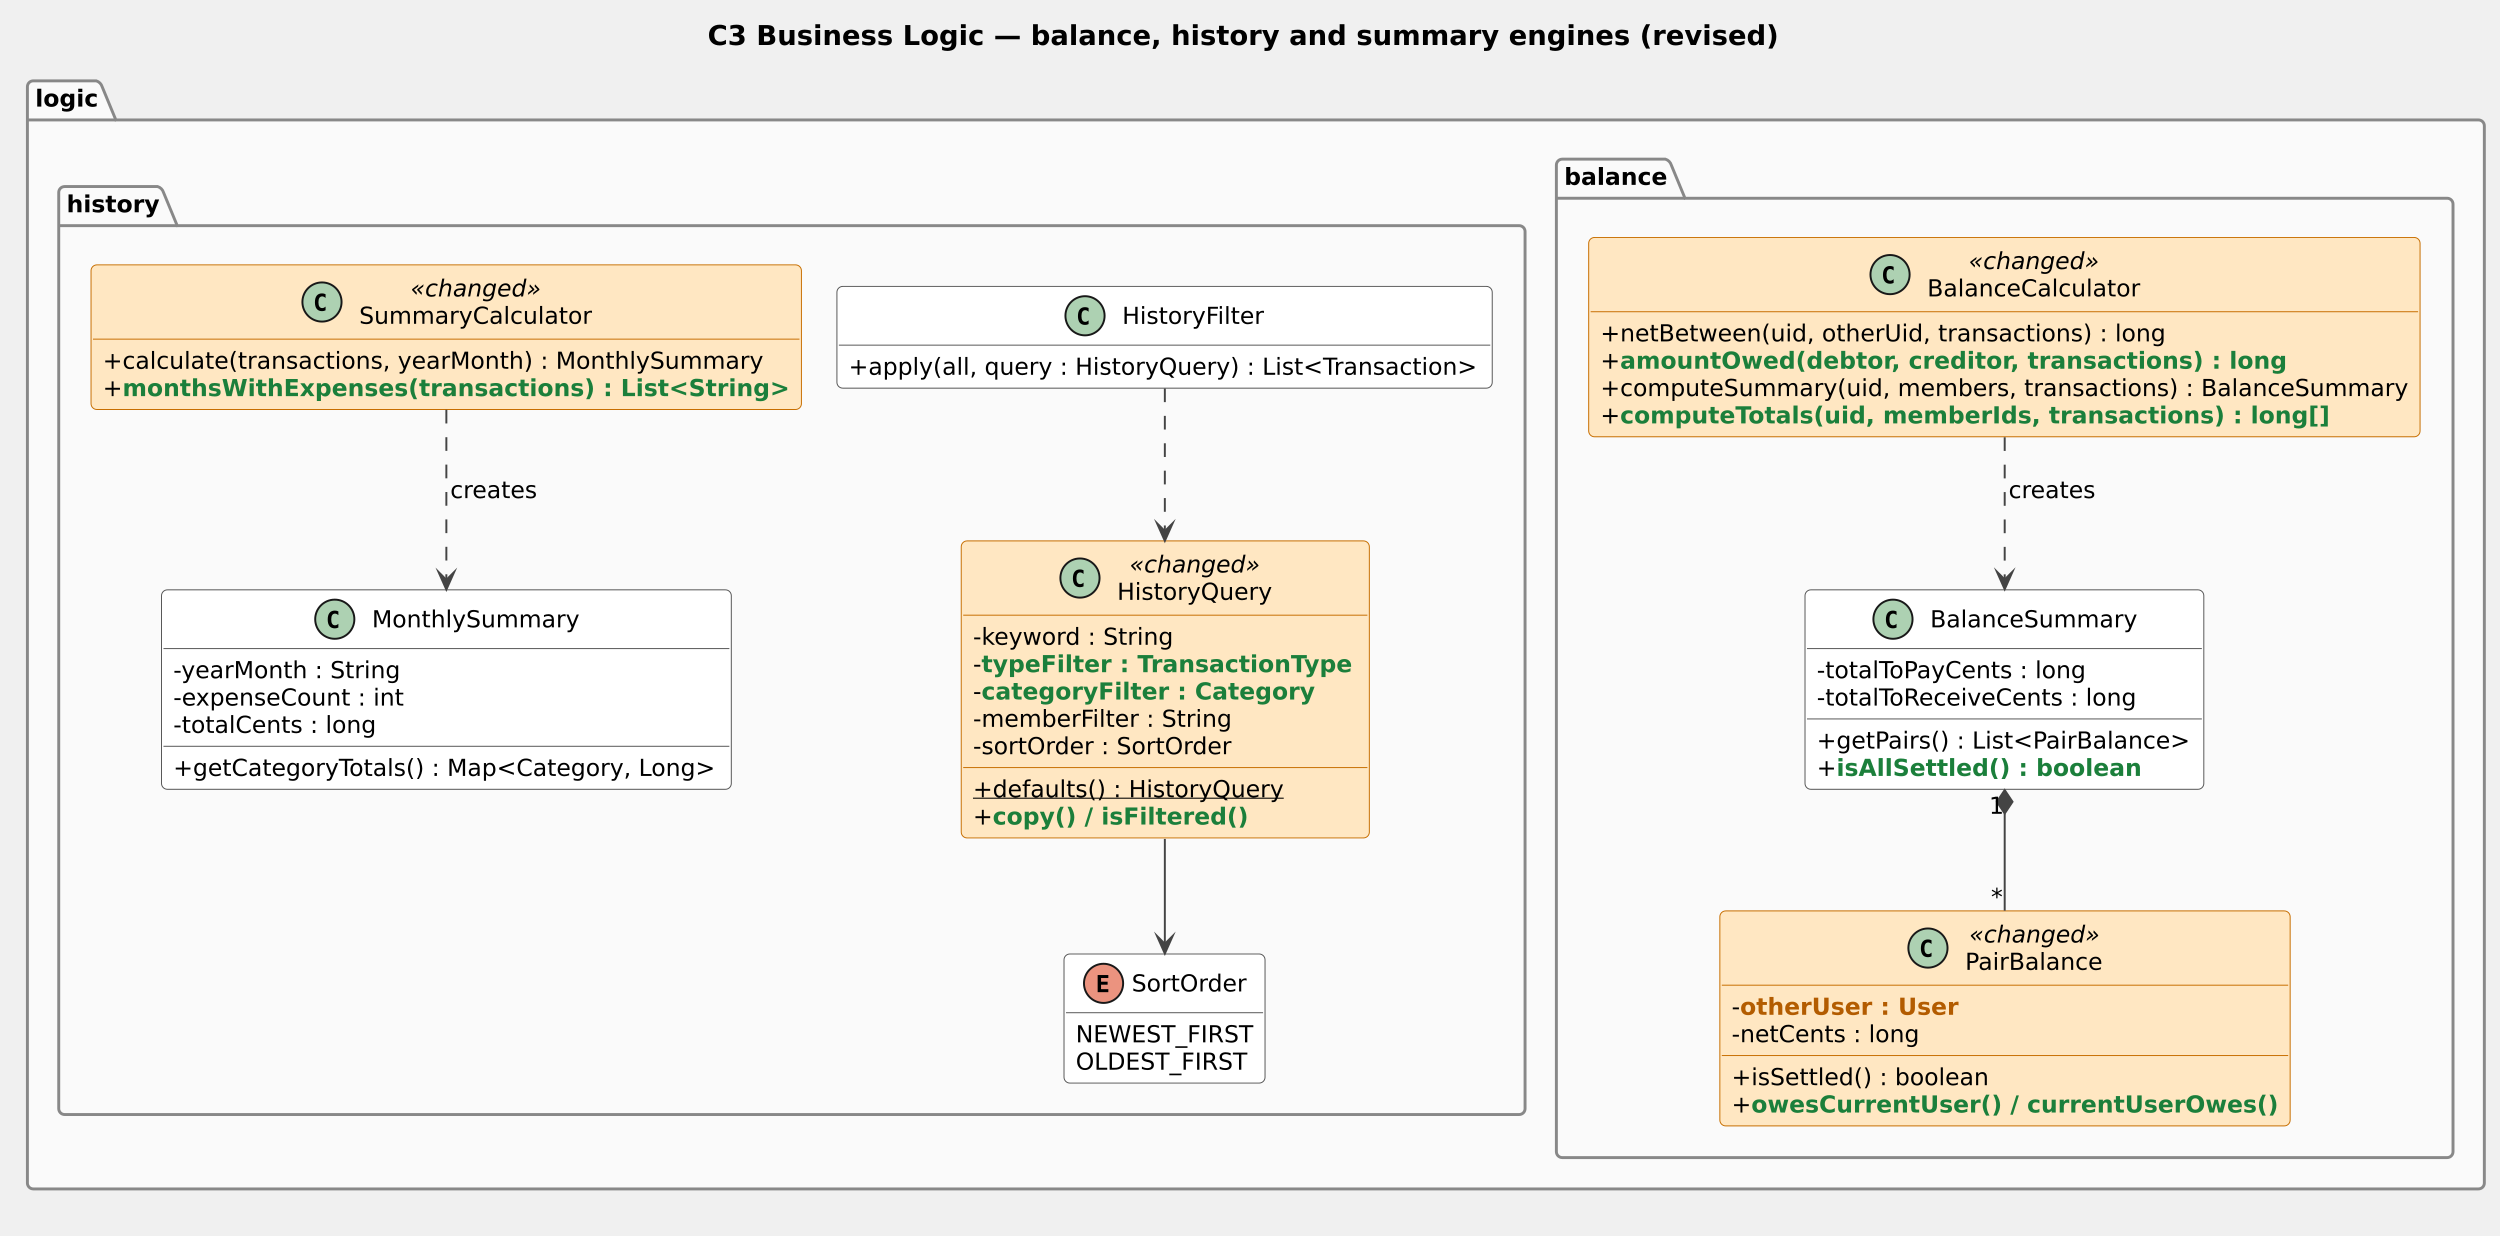
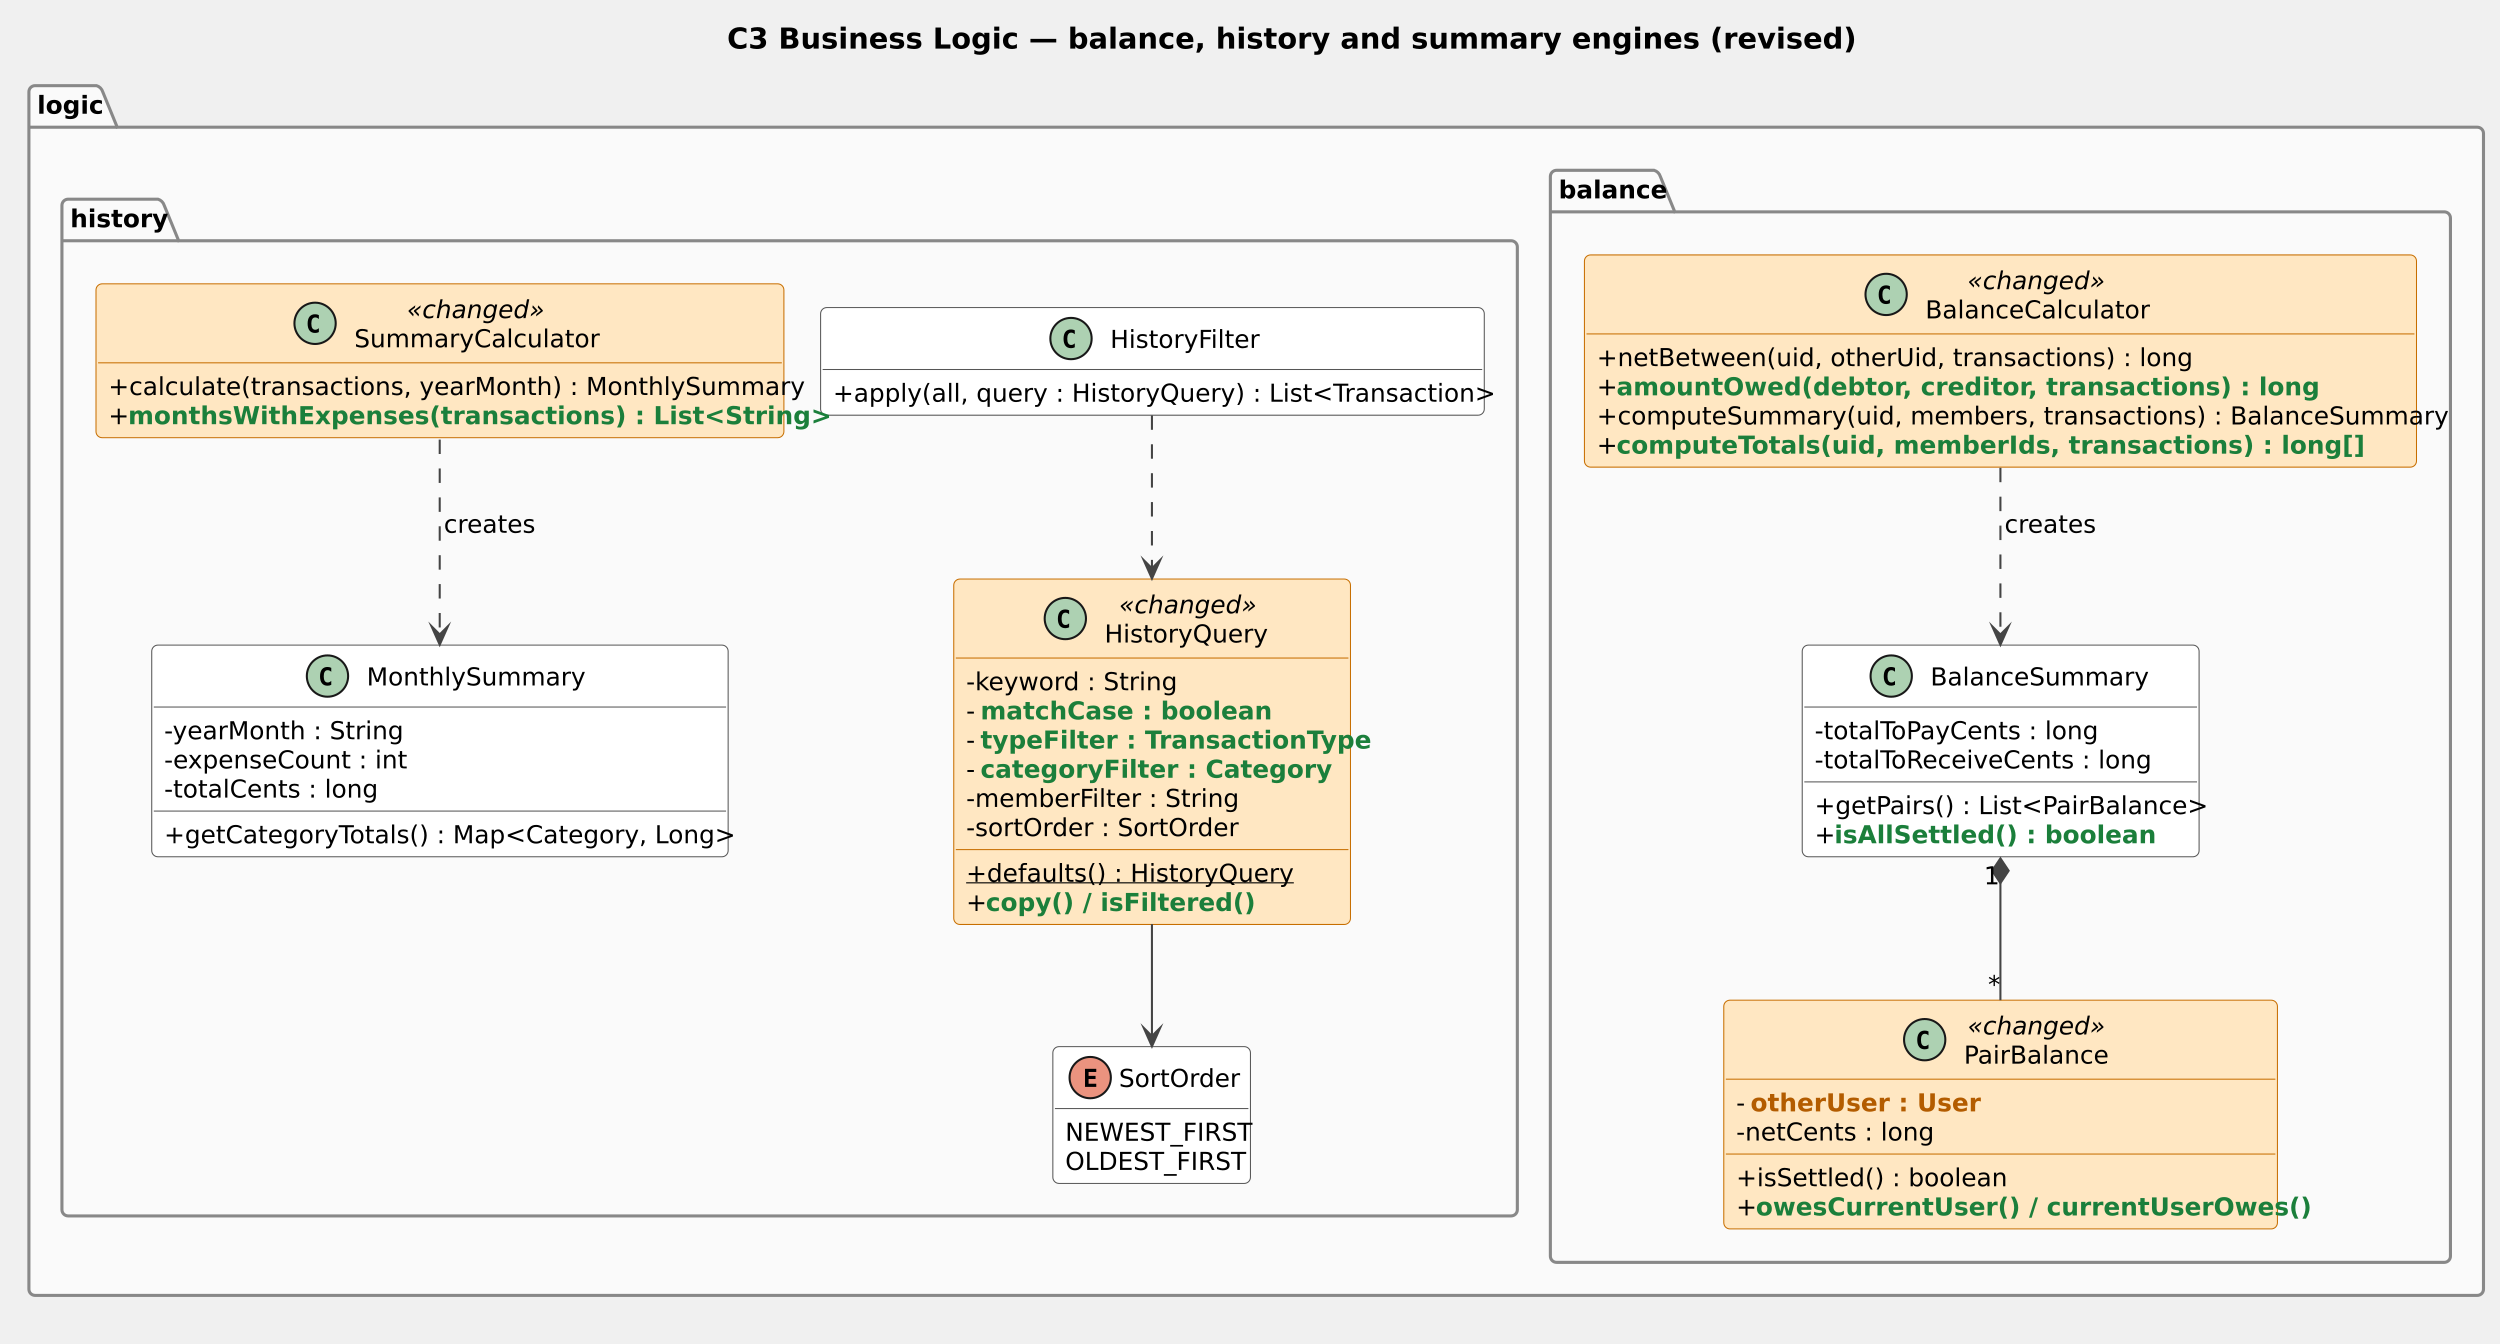
- <svg xmlns="http://www.w3.org/2000/svg" version="1.1" data-diagram-type="CLASS" style="width:1277px;height:631px;background:#FFFFFF;" width="1277px" height="631px" viewBox="0 0 1277 631" zoomAndPan="magnify" preserveAspectRatio="none" contentStyleType="text/css">
+ <svg xmlns="http://www.w3.org/2000/svg" version="1.1" data-diagram-type="CLASS" style="width:1211px;height:651px;background:#FFFFFF;" width="1211px" height="651px" viewBox="0 0 1211 651" zoomAndPan="magnify" preserveAspectRatio="none" contentStyleType="text/css">
  <defs />
  <g font-family="sans-serif" lengthAdjust="spacing">
    <g class="title" data-source-line="5">
-       <text x="361.446" y="22.995" fill="#000" font-size="14" textLength="547.107" font-weight="700" font-family="'DejaVu Sans'">C3 Business Logic — balance, history and summary engines (revised)</text>
+       <text x="352.205" y="23.535" fill="#000" font-size="14" textLength="499.591" font-weight="700" font-family="'DejaVu Sans'">C3 Business Logic — balance, history and summary engines (revised)</text>
    </g>
    <g class="cluster" data-qualified-name="logic" id="ent0003" data-source-line="8">
-       <path d="M17,41.297 L49.174,41.297 A4.5,4.5 0 0 1 52.174,44.297 L59.174,61.266 L1266,61.266 A3,3 0 0 1 1269,64.266 L1269,604.297 A3,3 0 0 1 1266,607.297 L17,607.297 A3,3 0 0 1 14,604.297 L14,44.297 A3,3 0 0 1 17,41.297" style="stroke:#888;stroke-width:1.5;" fill="#FAFAFA" />
-       <line x1="14" y1="61.266" x2="59.174" y2="61.266" style="stroke:#888;stroke-width:1.5;" />
-       <text x="18" y="54.436" fill="#000" font-size="12" textLength="32.174" font-weight="700" font-family="'DejaVu Sans'">logic</text>
+       <path d="M17,41.488 L46.771,41.488 A4.5,4.5 0 0 1 49.771,44.488 L56.771,61.621 L1200,61.621 A3,3 0 0 1 1203,64.621 L1203,624.488 A3,3 0 0 1 1200,627.488 L17,627.488 A3,3 0 0 1 14,624.488 L14,44.488 A3,3 0 0 1 17,41.488" style="stroke:#888;stroke-width:1.5;" fill="#FAFAFA" />
+       <line x1="14" y1="61.621" x2="56.771" y2="61.621" style="stroke:#888;stroke-width:1.5;" />
+       <text x="18" y="55.09" fill="#000" font-size="12" textLength="29.771" font-weight="700" font-family="'DejaVu Sans'">logic</text>
    </g>
    <g class="cluster" data-qualified-name="logic.balance" id="ent0001" data-source-line="7">
-       <path d="M798,81.297 L850.693,81.297 A4.5,4.5 0 0 1 853.693,84.297 L860.693,101.266 L1250,101.266 A3,3 0 0 1 1253,104.266 L1253,588.297 A3,3 0 0 1 1250,591.297 L798,591.297 A3,3 0 0 1 795,588.297 L795,84.297 A3,3 0 0 1 798,81.297" style="stroke:#888;stroke-width:1.5;" fill="#FAFAFA" />
-       <line x1="795" y1="101.266" x2="860.693" y2="101.266" style="stroke:#888;stroke-width:1.5;" />
-       <text x="799" y="94.436" fill="#000" font-size="12" textLength="52.693" font-weight="700" font-family="'DejaVu Sans'">balance</text>
+       <path d="M754,82.488 L801.262,82.488 A4.5,4.5 0 0 1 804.262,85.488 L811.262,102.621 L1184,102.621 A3,3 0 0 1 1187,105.621 L1187,608.488 A3,3 0 0 1 1184,611.488 L754,611.488 A3,3 0 0 1 751,608.488 L751,85.488 A3,3 0 0 1 754,82.488" style="stroke:#888;stroke-width:1.5;" fill="#FAFAFA" />
+       <line x1="751" y1="102.621" x2="811.262" y2="102.621" style="stroke:#888;stroke-width:1.5;" />
+       <text x="755" y="96.09" fill="#000" font-size="12" textLength="47.262" font-weight="700" font-family="'DejaVu Sans'">balance</text>
    </g>
    <g class="cluster" data-qualified-name="logic.history" id="ent0006" data-source-line="28">
-       <path d="M33,95.297 L80.52,95.297 A4.5,4.5 0 0 1 83.52,98.297 L90.52,115.266 L776,115.266 A3,3 0 0 1 779,118.266 L779,566.297 A3,3 0 0 1 776,569.297 L33,569.297 A3,3 0 0 1 30,566.297 L30,98.297 A3,3 0 0 1 33,95.297" style="stroke:#888;stroke-width:1.5;" fill="#FAFAFA" />
-       <line x1="30" y1="115.266" x2="90.52" y2="115.266" style="stroke:#888;stroke-width:1.5;" />
-       <text x="34" y="108.436" fill="#000" font-size="12" textLength="47.52" font-weight="700" font-family="'DejaVu Sans'">history</text>
+       <path d="M33,96.488 L76.547,96.488 A4.5,4.5 0 0 1 79.547,99.488 L86.547,116.621 L732,116.621 A3,3 0 0 1 735,119.621 L735,585.988 A3,3 0 0 1 732,588.988 L33,588.988 A3,3 0 0 1 30,585.988 L30,99.488 A3,3 0 0 1 33,96.488" style="stroke:#888;stroke-width:1.5;" fill="#FAFAFA" />
+       <line x1="30" y1="116.621" x2="86.547" y2="116.621" style="stroke:#888;stroke-width:1.5;" />
+       <text x="34" y="110.09" fill="#000" font-size="12" textLength="43.547" font-weight="700" font-family="'DejaVu Sans'">history</text>
    </g>
    <g class="entity" data-qualified-name="logic.balance.BalanceCalculator" id="ent0002" data-source-line="8">
-       <rect x="811.5" y="121.297" width="424.67" height="101.813" fill="#FFE7C2" style="stroke:#C76E00;stroke-width:0.5;" rx="3" ry="3" />
-       <ellipse cx="965.437" cy="140.266" rx="10" ry="10" fill="#ADD1B2" style="stroke:#181818;stroke-width:1;" />
-       <path d="M967.265,144.516 Q966.858,144.719 966.405,144.828 Q965.952,144.938 965.468,144.938 Q963.687,144.938 962.749,143.781 Q961.827,142.609 961.827,140.406 Q961.827,138.188 962.749,137.031 Q963.687,135.859 965.468,135.859 Q965.952,135.859 966.405,135.969 Q966.874,136.063 967.265,136.281 L967.265,138.203 Q966.827,137.797 966.405,137.609 Q965.983,137.406 965.546,137.406 Q964.593,137.406 964.108,138.172 Q963.624,138.922 963.624,140.406 Q963.624,141.875 964.108,142.625 Q964.593,143.375 965.546,143.375 Q965.983,143.375 966.405,143.188 Q966.827,143 967.265,142.594 L967.265,144.516 Z " fill="#000" />
-       <text x="1005.604" y="137.436" fill="#000" font-size="12" textLength="66.463" font-style="italic" font-family="'DejaVu Sans'">«changed»</text>
-       <text x="984.437" y="151.404" fill="#000" font-size="12" textLength="108.797" font-family="'DejaVu Sans'">BalanceCalculator</text>
-       <line x1="812.5" y1="159.234" x2="1235.17" y2="159.234" style="stroke:#C76E00;stroke-width:0.5;" />
-       <text x="817.5" y="174.373" fill="#000" font-size="12" textLength="288.744" font-family="'DejaVu Sans'">+netBetween(uid, otherUid, transactions) : long</text>
-       <text x="817.5" y="188.342" fill="#000" font-size="12" font-family="'DejaVu Sans'">+</text>
-       <text x="827.555" y="188.342" fill="#1B7F3B" font-size="12" textLength="344.186" font-weight="700" font-family="'DejaVu Sans'">amountOwed(debtor, creditor, transactions) : long</text>
-       <text x="817.5" y="202.311" fill="#000" font-size="12" textLength="412.67" font-family="'DejaVu Sans'">+computeSummary(uid, members, transactions) : BalanceSummary</text>
-       <text x="817.5" y="216.279" fill="#000" font-size="12" font-family="'DejaVu Sans'">+</text>
-       <text x="827.555" y="216.279" fill="#1B7F3B" font-size="12" textLength="364.107" font-weight="700" font-family="'DejaVu Sans'">computeTotals(uid, memberIds, transactions) : long[]</text>
+       <rect x="767.5" y="123.488" width="403.049" height="102.797" fill="#FFE7C2" style="stroke:#C76E00;stroke-width:0.5;" rx="3" ry="3" />
+       <ellipse cx="913.644" cy="142.621" rx="10" ry="10" fill="#ADD1B2" style="stroke:#181818;stroke-width:1;" />
+       <path d="M915.478,146.869 Q915.067,147.08 914.616,147.186 Q914.165,147.291 913.667,147.291 Q911.897,147.291 910.966,146.125 Q910.034,144.959 910.034,142.756 Q910.034,140.547 910.966,139.381 Q911.897,138.215 913.667,138.215 Q914.165,138.215 914.622,138.32 Q915.079,138.426 915.478,138.637 L915.478,140.559 Q915.032,140.148 914.613,139.958 Q914.194,139.768 913.749,139.768 Q912.8,139.768 912.316,140.521 Q911.833,141.273 911.833,142.756 Q911.833,144.232 912.316,144.985 Q912.8,145.738 913.749,145.738 Q914.194,145.738 914.613,145.548 Q915.032,145.357 915.478,144.947 Z " fill="#000" />
+       <text x="953.043" y="140.09" fill="#000" font-size="12" textLength="61.963" font-style="italic" font-family="'DejaVu Sans'">«changed»</text>
+       <text x="932.644" y="154.223" fill="#000" font-size="12" textLength="102.762" font-family="'DejaVu Sans'">BalanceCalculator</text>
+       <line x1="768.5" y1="161.754" x2="1169.549" y2="161.754" style="stroke:#C76E00;stroke-width:0.5;" />
+       <text x="773.5" y="177.355" fill="#000" font-size="12" textLength="276.416" font-family="'DejaVu Sans'">+netBetween(uid, otherUid, transactions) : long</text>
+       <text x="773.5" y="191.488" fill="#000" font-size="12" font-family="'DejaVu Sans'">+</text>
+       <text x="783.039" y="191.488" fill="#1B7F3B" font-size="12" textLength="309.369" font-weight="700" font-family="'DejaVu Sans'">amountOwed(debtor, creditor, transactions) : long</text>
+       <text x="773.5" y="205.621" fill="#000" font-size="12" textLength="391.049" font-family="'DejaVu Sans'">+computeSummary(uid, members, transactions) : BalanceSummary</text>
+       <text x="773.5" y="219.754" fill="#000" font-size="12" font-family="'DejaVu Sans'">+</text>
+       <text x="783.039" y="219.754" fill="#1B7F3B" font-size="12" textLength="327.598" font-weight="700" font-family="'DejaVu Sans'">computeTotals(uid, memberIds, transactions) : long[]</text>
    </g>
    <g class="entity" data-qualified-name="logic.balance.BalanceSummary" id="ent0004" data-source-line="14">
-       <rect x="922" y="301.297" width="203.707" height="101.875" fill="#FFF" style="stroke:#555;stroke-width:0.5;" rx="3" ry="3" />
-       <ellipse cx="966.929" cy="316.297" rx="10" ry="10" fill="#ADD1B2" style="stroke:#181818;stroke-width:1;" />
-       <path d="M968.757,320.547 Q968.351,320.75 967.897,320.859 Q967.444,320.969 966.96,320.969 Q965.179,320.969 964.241,319.813 Q963.319,318.641 963.319,316.438 Q963.319,314.219 964.241,313.063 Q965.179,311.891 966.96,311.891 Q967.444,311.891 967.897,312 Q968.366,312.094 968.757,312.313 L968.757,314.234 Q968.319,313.828 967.897,313.641 Q967.476,313.438 967.038,313.438 Q966.085,313.438 965.601,314.203 Q965.116,314.953 965.116,316.438 Q965.116,317.906 965.601,318.656 Q966.085,319.406 967.038,319.406 Q967.476,319.406 967.897,319.219 Q968.319,319.031 968.757,318.625 L968.757,320.547 Z " fill="#000" />
-       <text x="985.929" y="320.451" fill="#000" font-size="12" textLength="105.85" font-family="'DejaVu Sans'">BalanceSummary</text>
-       <line x1="923" y1="331.297" x2="1124.707" y2="331.297" style="stroke:#555;stroke-width:0.5;" />
-       <text x="928" y="346.436" fill="#000" font-size="12" textLength="140.027" font-family="'DejaVu Sans'">-totalToPayCents : long</text>
-       <text x="928" y="360.404" fill="#000" font-size="12" textLength="165.855" font-family="'DejaVu Sans'">-totalToReceiveCents : long</text>
-       <line x1="923" y1="367.234" x2="1124.707" y2="367.234" style="stroke:#555;stroke-width:0.5;" />
-       <text x="928" y="382.373" fill="#000" font-size="12" textLength="191.707" font-family="'DejaVu Sans'">+getPairs() : List&lt;PairBalance&gt;</text>
-       <text x="928" y="396.342" fill="#000" font-size="12" font-family="'DejaVu Sans'">+</text>
-       <text x="938.055" y="396.342" fill="#1B7F3B" font-size="12" textLength="155.959" font-weight="700" font-family="'DejaVu Sans'">isAllSettled() : boolean</text>
+       <rect x="873" y="312.488" width="192.24" height="102.531" fill="#FFF" style="stroke:#555;stroke-width:0.5;" rx="3" ry="3" />
+       <ellipse cx="916.106" cy="327.488" rx="10" ry="10" fill="#ADD1B2" style="stroke:#181818;stroke-width:1;" />
+       <path d="M917.94,331.736 Q917.53,331.947 917.079,332.053 Q916.628,332.158 916.13,332.158 Q914.36,332.158 913.429,330.992 Q912.497,329.826 912.497,327.623 Q912.497,325.414 913.429,324.248 Q914.36,323.082 916.13,323.082 Q916.628,323.082 917.085,323.188 Q917.542,323.293 917.94,323.504 L917.94,325.426 Q917.495,325.016 917.076,324.825 Q916.657,324.635 916.212,324.635 Q915.263,324.635 914.779,325.388 Q914.296,326.141 914.296,327.623 Q914.296,329.1 914.779,329.853 Q915.263,330.605 916.212,330.605 Q916.657,330.605 917.076,330.415 Q917.495,330.225 917.94,329.814 Z " fill="#000" />
+       <text x="935.106" y="332.023" fill="#000" font-size="12" textLength="98.027" font-family="'DejaVu Sans'">BalanceSummary</text>
+       <line x1="874" y1="342.488" x2="1064.24" y2="342.488" style="stroke:#555;stroke-width:0.5;" />
+       <text x="879" y="358.09" fill="#000" font-size="12" textLength="138.076" font-family="'DejaVu Sans'">-totalToPayCents : long</text>
+       <text x="879" y="372.223" fill="#000" font-size="12" textLength="162.018" font-family="'DejaVu Sans'">-totalToReceiveCents : long</text>
+       <line x1="874" y1="378.754" x2="1064.24" y2="378.754" style="stroke:#555;stroke-width:0.5;" />
+       <text x="879" y="394.355" fill="#000" font-size="12" textLength="180.24" font-family="'DejaVu Sans'">+getPairs() : List&lt;PairBalance&gt;</text>
+       <text x="879" y="408.488" fill="#000" font-size="12" font-family="'DejaVu Sans'">+</text>
+       <text x="888.539" y="408.488" fill="#1B7F3B" font-size="12" textLength="138.744" font-weight="700" font-family="'DejaVu Sans'">isAllSettled() : boolean</text>
    </g>
    <g class="entity" data-qualified-name="logic.balance.PairBalance" id="ent0005" data-source-line="20">
-       <rect x="878.5" y="465.297" width="291.311" height="109.813" fill="#FFE7C2" style="stroke:#C76E00;stroke-width:0.5;" rx="3" ry="3" />
-       <ellipse cx="984.797" cy="484.266" rx="10" ry="10" fill="#ADD1B2" style="stroke:#181818;stroke-width:1;" />
-       <path d="M986.625,488.516 Q986.219,488.719 985.766,488.828 Q985.313,488.938 984.828,488.938 Q983.047,488.938 982.109,487.781 Q981.188,486.609 981.188,484.406 Q981.188,482.188 982.109,481.031 Q983.047,479.859 984.828,479.859 Q985.313,479.859 985.766,479.969 Q986.234,480.063 986.625,480.281 L986.625,482.203 Q986.188,481.797 985.766,481.609 Q985.344,481.406 984.906,481.406 Q983.953,481.406 983.469,482.172 Q982.984,482.922 982.984,484.406 Q982.984,485.875 983.469,486.625 Q983.953,487.375 984.906,487.375 Q985.344,487.375 985.766,487.188 Q986.188,487 986.625,486.594 L986.625,488.516 Z " fill="#000" />
-       <text x="1005.924" y="481.436" fill="#000" font-size="12" textLength="66.463" font-style="italic" font-family="'DejaVu Sans'">«changed»</text>
-       <text x="1003.797" y="495.404" fill="#000" font-size="12" textLength="70.717" font-family="'DejaVu Sans'">PairBalance</text>
-       <line x1="879.5" y1="503.234" x2="1168.811" y2="503.234" style="stroke:#C76E00;stroke-width:0.5;" />
-       <text x="884.5" y="518.373" fill="#000" font-size="12" font-family="'DejaVu Sans'">-</text>
-       <text x="888.83" y="518.373" fill="#B35C00" font-size="12" textLength="111.621" font-weight="700" font-family="'DejaVu Sans'">otherUser : User</text>
-       <text x="884.5" y="532.342" fill="#000" font-size="12" textLength="95.918" font-family="'DejaVu Sans'">-netCents : long</text>
-       <line x1="879.5" y1="539.172" x2="1168.811" y2="539.172" style="stroke:#C76E00;stroke-width:0.5;" />
-       <text x="884.5" y="554.311" fill="#000" font-size="12" textLength="131.396" font-family="'DejaVu Sans'">+isSettled() : boolean</text>
-       <text x="884.5" y="568.279" fill="#000" font-size="12" font-family="'DejaVu Sans'">+</text>
-       <text x="894.555" y="568.279" fill="#1B7F3B" font-size="12" textLength="269.256" font-weight="700" font-family="'DejaVu Sans'">owesCurrentUser() / currentUserOwes()</text>
+       <rect x="835" y="484.488" width="268.189" height="110.797" fill="#FFE7C2" style="stroke:#C76E00;stroke-width:0.5;" rx="3" ry="3" />
+       <ellipse cx="932.323" cy="503.621" rx="10" ry="10" fill="#ADD1B2" style="stroke:#181818;stroke-width:1;" />
+       <path d="M934.157,507.869 Q933.747,508.08 933.296,508.186 Q932.845,508.291 932.347,508.291 Q930.577,508.291 929.646,507.125 Q928.714,505.959 928.714,503.756 Q928.714,501.547 929.646,500.381 Q930.577,499.215 932.347,499.215 Q932.845,499.215 933.302,499.32 Q933.759,499.426 934.157,499.637 L934.157,501.559 Q933.712,501.148 933.293,500.958 Q932.874,500.768 932.429,500.768 Q931.479,500.768 930.996,501.521 Q930.513,502.273 930.513,503.756 Q930.513,505.232 930.996,505.985 Q931.479,506.738 932.429,506.738 Q932.874,506.738 933.293,506.548 Q933.712,506.357 934.157,505.947 Z " fill="#000" />
+       <text x="953.113" y="501.09" fill="#000" font-size="12" textLength="61.963" font-style="italic" font-family="'DejaVu Sans'">«changed»</text>
+       <text x="951.323" y="515.223" fill="#000" font-size="12" textLength="65.543" font-family="'DejaVu Sans'">PairBalance</text>
+       <line x1="836" y1="522.754" x2="1102.189" y2="522.754" style="stroke:#C76E00;stroke-width:0.5;" />
+       <text x="841" y="538.355" fill="#000" font-size="12" font-family="'DejaVu Sans'">-</text>
+       <text x="847.943" y="538.355" fill="#B35C00" font-size="12" textLength="99.984" font-weight="700" font-family="'DejaVu Sans'">otherUser : User</text>
+       <text x="841" y="552.488" fill="#000" font-size="12" textLength="95.766" font-family="'DejaVu Sans'">-netCents : long</text>
+       <line x1="836" y1="559.02" x2="1102.189" y2="559.02" style="stroke:#C76E00;stroke-width:0.5;" />
+       <text x="841" y="574.621" fill="#000" font-size="12" textLength="124.676" font-family="'DejaVu Sans'">+isSettled() : boolean</text>
+       <text x="841" y="588.754" fill="#000" font-size="12" font-family="'DejaVu Sans'">+</text>
+       <text x="850.539" y="588.754" fill="#1B7F3B" font-size="12" textLength="246.65" font-weight="700" font-family="'DejaVu Sans'">owesCurrentUser() / currentUserOwes()</text>
    </g>
    <g class="entity" data-qualified-name="logic.history.HistoryFilter" id="ent0007" data-source-line="29">
-       <rect x="427.5" y="146.297" width="334.734" height="51.969" fill="#FFF" style="stroke:#555;stroke-width:0.5;" rx="3" ry="3" />
-       <ellipse cx="554.226" cy="161.297" rx="10" ry="10" fill="#ADD1B2" style="stroke:#181818;stroke-width:1;" />
-       <path d="M556.054,165.547 Q555.647,165.75 555.194,165.859 Q554.741,165.969 554.257,165.969 Q552.476,165.969 551.538,164.813 Q550.616,163.641 550.616,161.438 Q550.616,159.219 551.538,158.063 Q552.476,156.891 554.257,156.891 Q554.741,156.891 555.194,157 Q555.663,157.094 556.054,157.313 L556.054,159.234 Q555.616,158.828 555.194,158.641 Q554.772,158.438 554.335,158.438 Q553.382,158.438 552.897,159.203 Q552.413,159.953 552.413,161.438 Q552.413,162.906 552.897,163.656 Q553.382,164.406 554.335,164.406 Q554.772,164.406 555.194,164.219 Q555.616,164.031 556.054,163.625 L556.054,165.547 Z " fill="#000" />
-       <text x="573.226" y="165.451" fill="#000" font-size="12" textLength="73.283" font-family="'DejaVu Sans'">HistoryFilter</text>
-       <line x1="428.5" y1="176.297" x2="761.234" y2="176.297" style="stroke:#555;stroke-width:0.5;" />
-       <text x="433.5" y="191.436" fill="#000" font-size="12" textLength="322.734" font-family="'DejaVu Sans'">+apply(all, query : HistoryQuery) : List&lt;Transaction&gt;</text>
+       <rect x="397.5" y="148.988" width="321.486" height="52.133" fill="#FFF" style="stroke:#555;stroke-width:0.5;" rx="3" ry="3" />
+       <ellipse cx="518.794" cy="163.988" rx="10" ry="10" fill="#ADD1B2" style="stroke:#181818;stroke-width:1;" />
+       <path d="M520.628,168.236 Q520.218,168.447 519.767,168.553 Q519.315,168.658 518.817,168.658 Q517.048,168.658 516.116,167.492 Q515.185,166.326 515.185,164.123 Q515.185,161.914 516.116,160.748 Q517.048,159.582 518.817,159.582 Q519.315,159.582 519.772,159.688 Q520.229,159.793 520.628,160.004 L520.628,161.926 Q520.183,161.516 519.764,161.325 Q519.345,161.135 518.899,161.135 Q517.95,161.135 517.467,161.888 Q516.983,162.641 516.983,164.123 Q516.983,165.6 517.467,166.353 Q517.95,167.105 518.899,167.105 Q519.345,167.105 519.764,166.915 Q520.183,166.725 520.628,166.314 Z " fill="#000" />
+       <text x="537.794" y="168.523" fill="#000" font-size="12" textLength="70.898" font-family="'DejaVu Sans'">HistoryFilter</text>
+       <line x1="398.5" y1="178.988" x2="717.986" y2="178.988" style="stroke:#555;stroke-width:0.5;" />
+       <text x="403.5" y="194.59" fill="#000" font-size="12" textLength="309.486" font-family="'DejaVu Sans'">+apply(all, query : HistoryQuery) : List&lt;Transaction&gt;</text>
    </g>
    <g class="entity" data-qualified-name="logic.history.HistoryQuery" id="ent0008" data-source-line="32">
-       <rect x="491" y="276.297" width="208.459" height="151.719" fill="#FFE7C2" style="stroke:#C76E00;stroke-width:0.5;" rx="3" ry="3" />
-       <ellipse cx="551.649" cy="295.266" rx="10" ry="10" fill="#ADD1B2" style="stroke:#181818;stroke-width:1;" />
-       <path d="M553.478,299.516 Q553.071,299.719 552.618,299.828 Q552.165,299.938 551.681,299.938 Q549.899,299.938 548.962,298.781 Q548.04,297.609 548.04,295.406 Q548.04,293.188 548.962,292.031 Q549.899,290.859 551.681,290.859 Q552.165,290.859 552.618,290.969 Q553.087,291.063 553.478,291.281 L553.478,293.203 Q553.04,292.797 552.618,292.609 Q552.196,292.406 551.759,292.406 Q550.806,292.406 550.321,293.172 Q549.837,293.922 549.837,295.406 Q549.837,296.875 550.321,297.625 Q550.806,298.375 551.759,298.375 Q552.196,298.375 552.618,298.188 Q553.04,298 553.478,297.594 L553.478,299.516 Z " fill="#000" />
-       <text x="576.998" y="292.436" fill="#000" font-size="12" textLength="66.463" font-style="italic" font-family="'DejaVu Sans'">«changed»</text>
-       <text x="570.649" y="306.404" fill="#000" font-size="12" textLength="79.16" font-family="'DejaVu Sans'">HistoryQuery</text>
-       <line x1="492" y1="314.234" x2="698.459" y2="314.234" style="stroke:#C76E00;stroke-width:0.5;" />
-       <text x="497" y="329.373" fill="#000" font-size="12" textLength="102.955" font-family="'DejaVu Sans'">-keyword : String</text>
-       <text x="497" y="343.342" fill="#000" font-size="12" font-family="'DejaVu Sans'">-</text>
-       <text x="501.33" y="343.342" fill="#1B7F3B" font-size="12" textLength="192.129" font-weight="700" font-family="'DejaVu Sans'">typeFilter : TransactionType</text>
-       <text x="497" y="357.311" fill="#000" font-size="12" font-family="'DejaVu Sans'">-</text>
-       <text x="501.33" y="357.311" fill="#1B7F3B" font-size="12" textLength="170.385" font-weight="700" font-family="'DejaVu Sans'">categoryFilter : Category</text>
-       <text x="497" y="371.279" fill="#000" font-size="12" textLength="133.102" font-family="'DejaVu Sans'">-memberFilter : String</text>
-       <text x="497" y="385.248" fill="#000" font-size="12" textLength="132.457" font-family="'DejaVu Sans'">-sortOrder : SortOrder</text>
-       <line x1="492" y1="392.078" x2="698.459" y2="392.078" style="stroke:#C76E00;stroke-width:0.5;" />
-       <text x="497" y="407.217" fill="#000" font-size="12" textLength="158.725" text-decoration="underline" font-family="'DejaVu Sans'">+defaults() : HistoryQuery</text>
-       <text x="497" y="421.186" fill="#000" font-size="12" font-family="'DejaVu Sans'">+</text>
-       <text x="507.055" y="421.186" fill="#1B7F3B" font-size="12" textLength="130.646" font-weight="700" font-family="'DejaVu Sans'">copy() / isFiltered()</text>
+       <rect x="462" y="280.488" width="192.17" height="167.328" fill="#FFE7C2" style="stroke:#C76E00;stroke-width:0.5;" rx="3" ry="3" />
+       <ellipse cx="516.046" cy="299.621" rx="10" ry="10" fill="#ADD1B2" style="stroke:#181818;stroke-width:1;" />
+       <path d="M517.88,303.869 Q517.47,304.08 517.019,304.186 Q516.567,304.291 516.069,304.291 Q514.3,304.291 513.368,303.125 Q512.437,301.959 512.437,299.756 Q512.437,297.547 513.368,296.381 Q514.3,295.215 516.069,295.215 Q516.567,295.215 517.024,295.32 Q517.481,295.426 517.88,295.637 L517.88,297.559 Q517.435,297.148 517.016,296.958 Q516.597,296.768 516.151,296.768 Q515.202,296.768 514.719,297.521 Q514.235,298.273 514.235,299.756 Q514.235,301.232 514.719,301.985 Q515.202,302.738 516.151,302.738 Q516.597,302.738 517.016,302.548 Q517.435,302.357 517.88,301.947 Z " fill="#000" />
+       <text x="542.104" y="297.09" fill="#000" font-size="12" textLength="61.963" font-style="italic" font-family="'DejaVu Sans'">«changed»</text>
+       <text x="535.046" y="311.223" fill="#000" font-size="12" textLength="76.078" font-family="'DejaVu Sans'">HistoryQuery</text>
+       <line x1="463" y1="318.754" x2="653.17" y2="318.754" style="stroke:#C76E00;stroke-width:0.5;" />
+       <text x="468" y="334.355" fill="#000" font-size="12" textLength="101.643" font-family="'DejaVu Sans'">-keyword : String</text>
+       <text x="468" y="348.488" fill="#000" font-size="12" font-family="'DejaVu Sans'">-</text>
+       <text x="474.943" y="348.488" fill="#1B7F3B" font-size="12" textLength="127.266" font-weight="700" font-family="'DejaVu Sans'">matchCase : boolean</text>
+       <text x="468" y="362.621" fill="#000" font-size="12" font-family="'DejaVu Sans'">-</text>
+       <text x="474.943" y="362.621" fill="#1B7F3B" font-size="12" textLength="173.227" font-weight="700" font-family="'DejaVu Sans'">typeFilter : TransactionType</text>
+       <text x="468" y="376.754" fill="#000" font-size="12" font-family="'DejaVu Sans'">-</text>
+       <text x="474.943" y="376.754" fill="#1B7F3B" font-size="12" textLength="151.816" font-weight="700" font-family="'DejaVu Sans'">categoryFilter : Category</text>
+       <text x="468" y="390.887" fill="#000" font-size="12" textLength="130.289" font-family="'DejaVu Sans'">-memberFilter : String</text>
+       <text x="468" y="405.02" fill="#000" font-size="12" textLength="131.215" font-family="'DejaVu Sans'">-sortOrder : SortOrder</text>
+       <line x1="463" y1="411.551" x2="653.17" y2="411.551" style="stroke:#C76E00;stroke-width:0.5;" />
+       <text x="468" y="427.152" fill="#000" font-size="12" textLength="151.611" text-decoration="underline" font-family="'DejaVu Sans'">+defaults() : HistoryQuery</text>
+       <text x="468" y="441.285" fill="#000" font-size="12" font-family="'DejaVu Sans'">+</text>
+       <text x="477.539" y="441.285" fill="#1B7F3B" font-size="12" textLength="119.197" font-weight="700" font-family="'DejaVu Sans'">copy() / isFiltered()</text>
    </g>
-     <g class="entity" data-qualified-name="logic.history.SortOrder" id="ent0009" data-source-line="41">
-       <rect x="543.5" y="487.297" width="102.68" height="65.938" fill="#FFF" style="stroke:#555;stroke-width:0.5;" rx="3" ry="3" />
-       <ellipse cx="563.696" cy="502.297" rx="10" ry="10" fill="#EB937F" style="stroke:#181818;stroke-width:1;" />
-       <path d="M566.134,506.797 L560.681,506.797 L560.681,498.047 L566.134,498.047 L566.134,499.578 L562.415,499.578 L562.415,501.453 L565.774,501.453 L565.774,502.984 L562.415,502.984 L562.415,505.266 L566.134,505.266 L566.134,506.797 Z " fill="#000" />
-       <text x="578.073" y="506.451" fill="#000" font-size="12" textLength="58.91" font-family="'DejaVu Sans'">SortOrder</text>
-       <line x1="544.5" y1="517.297" x2="645.18" y2="517.297" style="stroke:#555;stroke-width:0.5;" />
-       <text x="549.5" y="532.436" fill="#000" font-size="12" textLength="90.68" font-family="'DejaVu Sans'">NEWEST_FIRST</text>
-       <text x="549.5" y="546.404" fill="#000" font-size="12" textLength="87.627" font-family="'DejaVu Sans'">OLDEST_FIRST</text>
+     <g class="entity" data-qualified-name="logic.history.SortOrder" id="ent0009" data-source-line="42">
+       <rect x="510" y="506.988" width="95.719" height="66.266" fill="#FFF" style="stroke:#555;stroke-width:0.5;" rx="3" ry="3" />
+       <ellipse cx="528.097" cy="521.988" rx="10" ry="10" fill="#EB937F" style="stroke:#181818;stroke-width:1;" />
+       <path d="M531.031,526.488 L525.582,526.488 L525.582,517.74 L531.031,517.74 L531.031,519.264 L527.31,519.264 L527.31,521.15 L530.679,521.15 L530.679,522.674 L527.31,522.674 L527.31,524.965 L531.031,524.965 Z " fill="#000" />
+       <text x="542.008" y="526.523" fill="#000" font-size="12" textLength="56.613" font-family="'DejaVu Sans'">SortOrder</text>
+       <line x1="511" y1="536.988" x2="604.719" y2="536.988" style="stroke:#555;stroke-width:0.5;" />
+       <text x="516" y="552.59" fill="#000" font-size="12" textLength="83.719" font-family="'DejaVu Sans'">NEWEST_FIRST</text>
+       <text x="516" y="566.723" fill="#000" font-size="12" textLength="82.793" font-family="'DejaVu Sans'">OLDEST_FIRST</text>
    </g>
-     <g class="entity" data-qualified-name="logic.history.SummaryCalculator" id="ent0010" data-source-line="45">
-       <rect x="46.5" y="135.297" width="362.871" height="73.875" fill="#FFE7C2" style="stroke:#C76E00;stroke-width:0.5;" rx="3" ry="3" />
-       <ellipse cx="164.472" cy="154.266" rx="10" ry="10" fill="#ADD1B2" style="stroke:#181818;stroke-width:1;" />
-       <path d="M166.3,158.516 Q165.894,158.719 165.44,158.828 Q164.987,158.938 164.503,158.938 Q162.722,158.938 161.784,157.781 Q160.862,156.609 160.862,154.406 Q160.862,152.188 161.784,151.031 Q162.722,149.859 164.503,149.859 Q164.987,149.859 165.44,149.969 Q165.909,150.063 166.3,150.281 L166.3,152.203 Q165.862,151.797 165.44,151.609 Q165.019,151.406 164.581,151.406 Q163.628,151.406 163.144,152.172 Q162.659,152.922 162.659,154.406 Q162.659,155.875 163.144,156.625 Q163.628,157.375 164.581,157.375 Q165.019,157.375 165.44,157.188 Q165.862,157 166.3,156.594 L166.3,158.516 Z " fill="#000" />
-       <text x="209.704" y="151.436" fill="#000" font-size="12" textLength="66.463" font-style="italic" font-family="'DejaVu Sans'">«changed»</text>
-       <text x="183.472" y="165.404" fill="#000" font-size="12" textLength="118.928" font-family="'DejaVu Sans'">SummaryCalculator</text>
-       <line x1="47.5" y1="173.234" x2="408.371" y2="173.234" style="stroke:#C76E00;stroke-width:0.5;" />
-       <text x="52.5" y="188.373" fill="#000" font-size="12" textLength="337.441" font-family="'DejaVu Sans'">+calculate(transactions, yearMonth) : MonthlySummary</text>
-       <text x="52.5" y="202.342" fill="#000" font-size="12" font-family="'DejaVu Sans'">+</text>
-       <text x="62.555" y="202.342" fill="#1B7F3B" font-size="12" textLength="340.816" font-weight="700" font-family="'DejaVu Sans'">monthsWithExpenses(transactions) : List&lt;String&gt;</text>
+     <g class="entity" data-qualified-name="logic.history.SummaryCalculator" id="ent0010" data-source-line="46">
+       <rect x="46.5" y="137.488" width="333.223" height="74.531" fill="#FFE7C2" style="stroke:#C76E00;stroke-width:0.5;" rx="3" ry="3" />
+       <ellipse cx="152.621" cy="156.621" rx="10" ry="10" fill="#ADD1B2" style="stroke:#181818;stroke-width:1;" />
+       <path d="M154.455,160.869 Q154.045,161.08 153.594,161.186 Q153.143,161.291 152.645,161.291 Q150.875,161.291 149.943,160.125 Q149.012,158.959 149.012,156.756 Q149.012,154.547 149.943,153.381 Q150.875,152.215 152.645,152.215 Q153.143,152.215 153.6,152.32 Q154.057,152.426 154.455,152.637 L154.455,154.559 Q154.01,154.148 153.591,153.958 Q153.172,153.768 152.727,153.768 Q151.777,153.768 151.294,154.521 Q150.811,155.273 150.811,156.756 Q150.811,158.232 151.294,158.985 Q151.777,159.738 152.727,159.738 Q153.172,159.738 153.591,159.548 Q154.01,159.357 154.455,158.947 Z " fill="#000" />
+       <text x="197.13" y="154.09" fill="#000" font-size="12" textLength="61.963" font-style="italic" font-family="'DejaVu Sans'">«changed»</text>
+       <text x="171.621" y="168.223" fill="#000" font-size="12" textLength="112.98" font-family="'DejaVu Sans'">SummaryCalculator</text>
+       <line x1="47.5" y1="175.754" x2="378.723" y2="175.754" style="stroke:#C76E00;stroke-width:0.5;" />
+       <text x="52.5" y="191.355" fill="#000" font-size="12" textLength="321.223" font-family="'DejaVu Sans'">+calculate(transactions, yearMonth) : MonthlySummary</text>
+       <text x="52.5" y="205.488" fill="#000" font-size="12" font-family="'DejaVu Sans'">+</text>
+       <text x="62.039" y="205.488" fill="#1B7F3B" font-size="12" textLength="306.803" font-weight="700" font-family="'DejaVu Sans'">monthsWithExpenses(transactions) : List&lt;String&gt;</text>
    </g>
-     <g class="entity" data-qualified-name="logic.history.MonthlySummary" id="ent0011" data-source-line="49">
-       <rect x="82.5" y="301.297" width="291.053" height="101.875" fill="#FFF" style="stroke:#555;stroke-width:0.5;" rx="3" ry="3" />
-       <ellipse cx="171.008" cy="316.297" rx="10" ry="10" fill="#ADD1B2" style="stroke:#181818;stroke-width:1;" />
-       <path d="M172.836,320.547 Q172.43,320.75 171.977,320.859 Q171.523,320.969 171.039,320.969 Q169.258,320.969 168.32,319.813 Q167.398,318.641 167.398,316.438 Q167.398,314.219 168.32,313.063 Q169.258,311.891 171.039,311.891 Q171.523,311.891 171.977,312 Q172.445,312.094 172.836,312.313 L172.836,314.234 Q172.398,313.828 171.977,313.641 Q171.555,313.438 171.117,313.438 Q170.164,313.438 169.68,314.203 Q169.195,314.953 169.195,316.438 Q169.195,317.906 169.68,318.656 Q170.164,319.406 171.117,319.406 Q171.555,319.406 171.977,319.219 Q172.398,319.031 172.836,318.625 L172.836,320.547 Z " fill="#000" />
-       <text x="190.008" y="320.451" fill="#000" font-size="12" textLength="106.037" font-family="'DejaVu Sans'">MonthlySummary</text>
-       <line x1="83.5" y1="331.297" x2="372.553" y2="331.297" style="stroke:#555;stroke-width:0.5;" />
-       <text x="88.5" y="346.436" fill="#000" font-size="12" textLength="116.197" font-family="'DejaVu Sans'">-yearMonth : String</text>
-       <text x="88.5" y="360.404" fill="#000" font-size="12" textLength="118.008" font-family="'DejaVu Sans'">-expenseCount : int</text>
-       <text x="88.5" y="374.373" fill="#000" font-size="12" textLength="103.664" font-family="'DejaVu Sans'">-totalCents : long</text>
-       <line x1="83.5" y1="381.203" x2="372.553" y2="381.203" style="stroke:#555;stroke-width:0.5;" />
-       <text x="88.5" y="396.342" fill="#000" font-size="12" textLength="279.053" font-family="'DejaVu Sans'">+getCategoryTotals() : Map&lt;Category, Long&gt;</text>
+     <g class="entity" data-qualified-name="logic.history.MonthlySummary" id="ent0011" data-source-line="50">
+       <rect x="73.5" y="312.488" width="279.211" height="102.531" fill="#FFF" style="stroke:#555;stroke-width:0.5;" rx="3" ry="3" />
+       <ellipse cx="158.63" cy="327.488" rx="10" ry="10" fill="#ADD1B2" style="stroke:#181818;stroke-width:1;" />
+       <path d="M160.464,331.736 Q160.054,331.947 159.603,332.053 Q159.151,332.158 158.653,332.158 Q156.884,332.158 155.952,330.992 Q155.021,329.826 155.021,327.623 Q155.021,325.414 155.952,324.248 Q156.884,323.082 158.653,323.082 Q159.151,323.082 159.608,323.188 Q160.065,323.293 160.464,323.504 L160.464,325.426 Q160.019,325.016 159.6,324.825 Q159.181,324.635 158.735,324.635 Q157.786,324.635 157.303,325.388 Q156.819,326.141 156.819,327.623 Q156.819,329.1 157.303,329.853 Q157.786,330.605 158.735,330.605 Q159.181,330.605 159.6,330.415 Q160.019,330.225 160.464,329.814 Z " fill="#000" />
+       <text x="177.63" y="332.023" fill="#000" font-size="12" textLength="100.951" font-family="'DejaVu Sans'">MonthlySummary</text>
+       <line x1="74.5" y1="342.488" x2="351.711" y2="342.488" style="stroke:#555;stroke-width:0.5;" />
+       <text x="79.5" y="358.09" fill="#000" font-size="12" textLength="114.176" font-family="'DejaVu Sans'">-yearMonth : String</text>
+       <text x="79.5" y="372.223" fill="#000" font-size="12" textLength="117.328" font-family="'DejaVu Sans'">-expenseCount : int</text>
+       <text x="79.5" y="386.355" fill="#000" font-size="12" textLength="103.588" font-family="'DejaVu Sans'">-totalCents : long</text>
+       <line x1="74.5" y1="392.887" x2="351.711" y2="392.887" style="stroke:#555;stroke-width:0.5;" />
+       <text x="79.5" y="408.488" fill="#000" font-size="12" textLength="267.211" font-family="'DejaVu Sans'">+getCategoryTotals() : Map&lt;Category, Long&gt;</text>
    </g>
    <g class="link" data-entity-1="ent0002" data-entity-2="ent0004" id="lnk12" data-link-type="dependency">
-       <polygon points="1024,300.999,1028,291.999,1024,295.999,1020,291.999,1024,300.999" fill="#444" style="stroke:#444;stroke-width:1;stroke-linejoin:miter;stroke-miterlimit:10;" />
-       <path d="M1024,223.353 C1024,247.621 1024,271.7 1024,295.999" style="stroke:#444;stroke-width:1;stroke-dasharray:7,7;" fill="none" />
-       <text x="1026" y="254.436" fill="#000" font-size="12" textLength="44.607" font-family="'DejaVu Sans'">creates</text>
+       <polygon points="969,312.343,973,303.343,969,307.343,965,303.343,969,312.343" fill="#444" style="stroke:#444;stroke-width:1;stroke-linejoin:miter;stroke-miterlimit:10;" />
+       <path d="M969,226.593 C969,253.202 969,280.728 969,307.343" style="stroke:#444;stroke-width:1;stroke-dasharray:7,7;" fill="none" />
+       <text x="971" y="258.09" fill="#000" font-size="12" textLength="41.66" font-family="'DejaVu Sans'">creates</text>
    </g>
    <g class="link" data-entity-1="ent0004" data-entity-2="ent0005" id="lnk13" data-link-type="composition">
-       <polygon points="1024,403.553,1020,409.553,1024,415.553,1028,409.553,1024,403.553" fill="#444" style="stroke:#444;stroke-width:1;stroke-linejoin:miter;stroke-miterlimit:10;" />
-       <path d="M1024,415.553 C1024,435.02 1024,445.349 1024,465.168" style="stroke:#444;stroke-width:1;" fill="none" />
-       <text x="1017" y="462.307" fill="#000" font-size="12" font-family="'DejaVu Sans'">*</text>
-       <text x="1016" y="415.692" fill="#000" font-size="12" font-family="'DejaVu Sans'">1</text>
+       <polygon points="969,415.784,965,421.784,969,427.784,973,421.784,969,415.784" fill="#444" style="stroke:#444;stroke-width:1;stroke-linejoin:miter;stroke-miterlimit:10;" />
+       <path d="M969,427.784 C969,449.351 969,462.53 969,484.485" style="stroke:#444;stroke-width:1;" fill="none" />
+       <text x="963" y="481.086" fill="#000" font-size="12" font-family="'DejaVu Sans'">*</text>
+       <text x="961" y="428.386" fill="#000" font-size="12" font-family="'DejaVu Sans'">1</text>
    </g>
    <g class="link" data-entity-1="ent0007" data-entity-2="ent0008" id="lnk14" data-link-type="dependency">
-       <polygon points="595,276.272,599,267.272,595,271.272,591,267.272,595,276.272" fill="#444" style="stroke:#444;stroke-width:1;stroke-linejoin:miter;stroke-miterlimit:10;" />
-       <path d="M595,198.422 C595,218.739 595,243.441 595,271.272" style="stroke:#444;stroke-width:1;stroke-dasharray:7,7;" fill="none" />
+       <polygon points="558,280.289,562,271.289,558,275.289,554,271.289,558,280.289" fill="#444" style="stroke:#444;stroke-width:1;stroke-linejoin:miter;stroke-miterlimit:10;" />
+       <path d="M558,201.208 C558,221.645 558,246.652 558,275.289" style="stroke:#444;stroke-width:1;stroke-dasharray:7,7;" fill="none" />
    </g>
    <g class="link" data-entity-1="ent0008" data-entity-2="ent0009" id="lnk15" data-link-type="dependency">
-       <polygon points="595,487.094,599,478.094,595,482.094,591,478.094,595,487.094" fill="#444" style="stroke:#444;stroke-width:1;stroke-linejoin:miter;stroke-miterlimit:10;" />
-       <path d="M595,428.526 C595,449.114 595,465.346 595,482.094" style="stroke:#444;stroke-width:1;" fill="none" />
+       <polygon points="558,506.865,562,497.865,558,501.865,554,497.865,558,506.865" fill="#444" style="stroke:#444;stroke-width:1;stroke-linejoin:miter;stroke-miterlimit:10;" />
+       <path d="M558,447.657 C558,468.701 558,485.085 558,501.865" style="stroke:#444;stroke-width:1;" fill="none" />
    </g>
    <g class="link" data-entity-1="ent0010" data-entity-2="ent0011" id="lnk16" data-link-type="dependency">
-       <polygon points="228,301.166,232,292.166,228,296.166,224,292.166,228,301.166" fill="#444" style="stroke:#444;stroke-width:1;stroke-linejoin:miter;stroke-miterlimit:10;" />
-       <path d="M228,209.318 C228,235.73 228,266.93 228,296.166" style="stroke:#444;stroke-width:1;stroke-dasharray:7,7;" fill="none" />
-       <text x="230" y="254.436" fill="#000" font-size="12" textLength="44.607" font-family="'DejaVu Sans'">creates</text>
+       <polygon points="213,312.316,217,303.316,213,307.316,209,303.316,213,312.316" fill="#444" style="stroke:#444;stroke-width:1;stroke-linejoin:miter;stroke-miterlimit:10;" />
+       <path d="M213,212.933 C213,241.353 213,275.939 213,307.316" style="stroke:#444;stroke-width:1;stroke-dasharray:7,7;" fill="none" />
+       <text x="215" y="258.09" fill="#000" font-size="12" textLength="41.66" font-family="'DejaVu Sans'">creates</text>
    </g>
  </g>
</svg>
